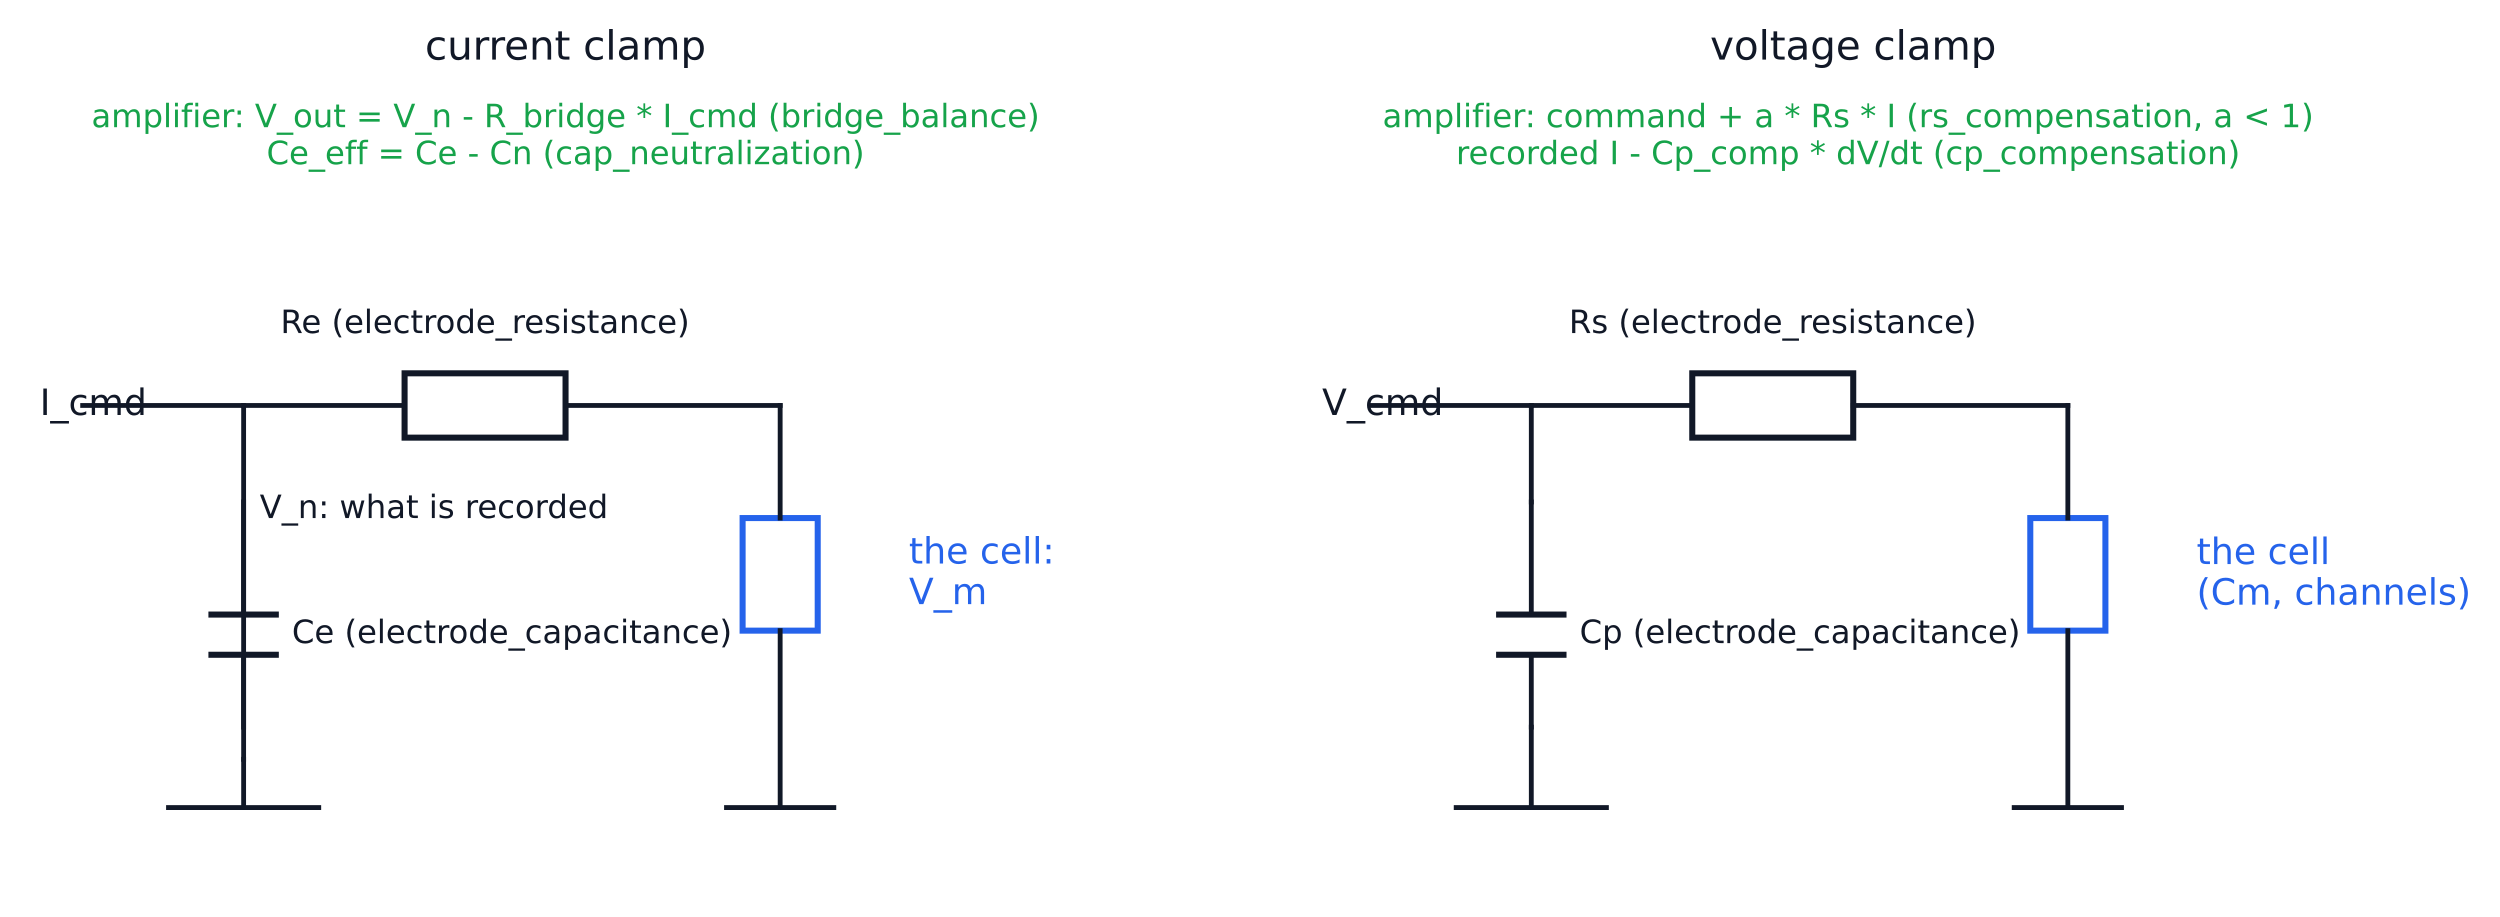
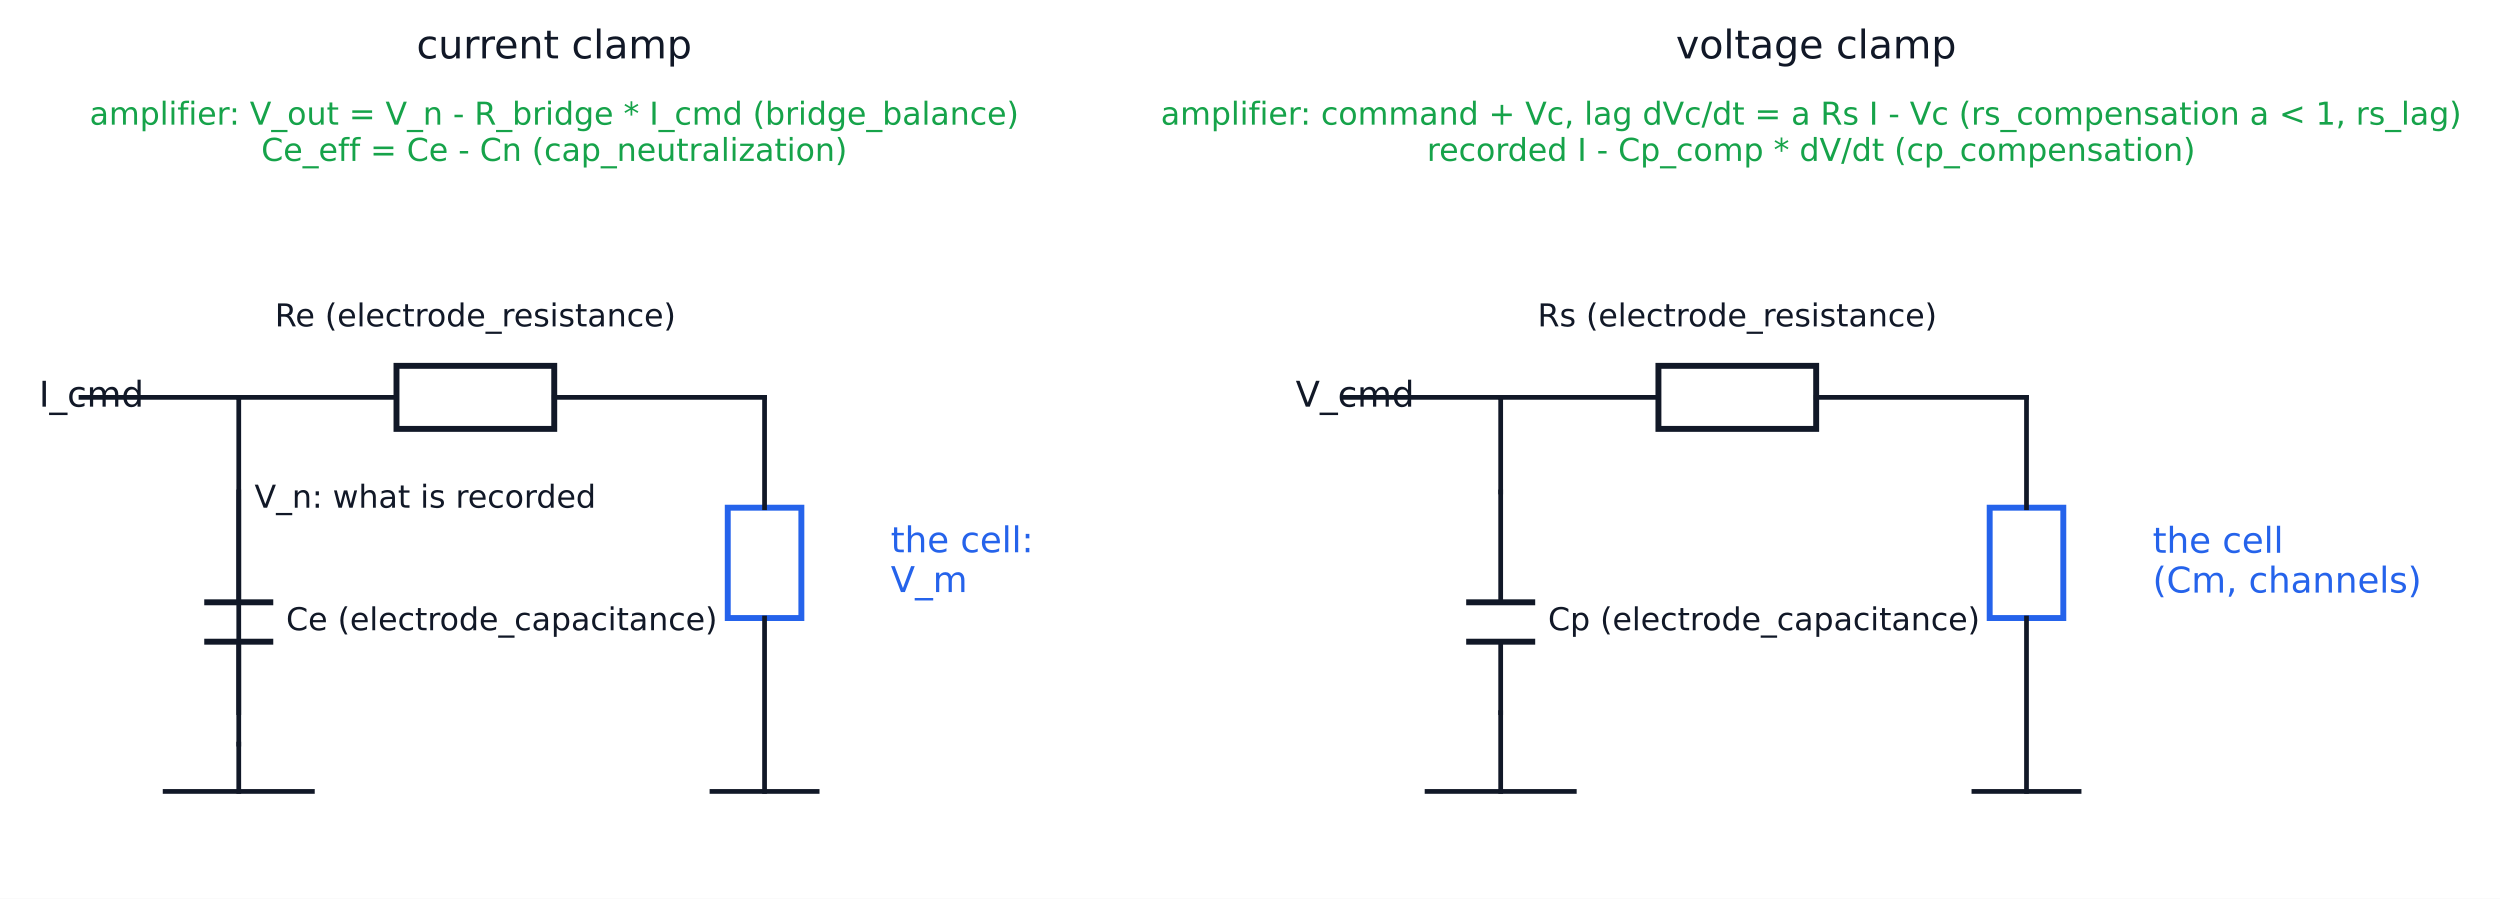
- <svg xmlns="http://www.w3.org/2000/svg" width="620.459pt" height="227.582pt" viewBox="0 0 620.459 227.582" version="1.1">
+ <svg xmlns="http://www.w3.org/2000/svg" width="633.119pt" height="227.582pt" viewBox="0 0 633.119 227.582" version="1.1">
  <defs>
    <style type="text/css">*{stroke-linejoin: round; stroke-linecap: butt}</style>
  </defs>
  <g id="figure_1">
    <g id="patch_1">
-       <path d="M 0 227.582  L 620.459 227.582  L 620.459 0  L 0 0  z " style="fill: #ffffff" />
+       <path d="M 0 227.582  L 633.119 227.582  L 633.119 0  L 0 0  z " style="fill: #ffffff" />
    </g>
    <g id="axes_1">
      <g id="patch_2">
-         <path d="M 100.411 108.615  L 140.359 108.615  L 140.359 92.649  L 100.411 92.649  L 100.411 108.615  z " clip-path="url(#p773e147dc9)" style="fill: none; stroke: #111827; stroke-width: 1.5; stroke-linejoin: miter" />
+         <path d="M 100.411 108.615  L 140.359 108.615  L 140.359 92.649  L 100.411 92.649  L 100.411 108.615  z " clip-path="url(#pcab31124c8)" style="fill: none; stroke: #111827; stroke-width: 1.5; stroke-linejoin: miter" />
      </g>
      <g id="patch_3">
-         <path d="M 184.302 156.516  L 202.944 156.516  L 202.944 128.574  L 184.302 128.574  L 184.302 156.516  z " clip-path="url(#p773e147dc9)" style="fill: none; stroke: #2563eb; stroke-width: 1.5; stroke-linejoin: miter" />
+         <path d="M 184.302 156.516  L 202.944 156.516  L 202.944 128.574  L 184.302 128.574  L 184.302 156.516  z " clip-path="url(#pcab31124c8)" style="fill: none; stroke: #2563eb; stroke-width: 1.5; stroke-linejoin: miter" />
      </g>
      <g id="line2d_1">
-         <path d="M 20.516 100.632  L 60.464 100.632  " clip-path="url(#p773e147dc9)" style="fill: none; stroke: #111827; stroke-width: 1.2; stroke-linecap: square" />
+         <path d="M 20.516 100.632  L 60.464 100.632  " clip-path="url(#pcab31124c8)" style="fill: none; stroke: #111827; stroke-width: 1.2; stroke-linecap: square" />
      </g>
      <g id="line2d_2">
-         <path d="M 60.464 100.632  L 60.464 188.449  " clip-path="url(#p773e147dc9)" style="fill: none; stroke: #111827; stroke-width: 1.2; stroke-linecap: square" />
+         <path d="M 60.464 100.632  L 60.464 188.449  " clip-path="url(#pcab31124c8)" style="fill: none; stroke: #111827; stroke-width: 1.2; stroke-linecap: square" />
      </g>
      <g id="line2d_3">
-         <path d="M 60.464 100.632  L 100.411 100.632  " clip-path="url(#p773e147dc9)" style="fill: none; stroke: #111827; stroke-width: 1.2; stroke-linecap: square" />
+         <path d="M 60.464 100.632  L 100.411 100.632  " clip-path="url(#pcab31124c8)" style="fill: none; stroke: #111827; stroke-width: 1.2; stroke-linecap: square" />
      </g>
      <g id="line2d_4">
-         <path d="M 140.359 100.632  L 193.623 100.632  " clip-path="url(#p773e147dc9)" style="fill: none; stroke: #111827; stroke-width: 1.2; stroke-linecap: square" />
+         <path d="M 140.359 100.632  L 193.623 100.632  " clip-path="url(#pcab31124c8)" style="fill: none; stroke: #111827; stroke-width: 1.2; stroke-linecap: square" />
      </g>
      <g id="line2d_5">
-         <path d="M 52.474 152.524  L 68.453 152.524  " clip-path="url(#p773e147dc9)" style="fill: none; stroke: #111827; stroke-width: 1.5; stroke-linecap: square" />
+         <path d="M 52.474 152.524  L 68.453 152.524  " clip-path="url(#pcab31124c8)" style="fill: none; stroke: #111827; stroke-width: 1.5; stroke-linecap: square" />
      </g>
      <g id="line2d_6">
-         <path d="M 52.474 162.503  L 68.453 162.503  " clip-path="url(#p773e147dc9)" style="fill: none; stroke: #111827; stroke-width: 1.5; stroke-linecap: square" />
+         <path d="M 52.474 162.503  L 68.453 162.503  " clip-path="url(#pcab31124c8)" style="fill: none; stroke: #111827; stroke-width: 1.5; stroke-linecap: square" />
      </g>
      <g id="line2d_7">
-         <path d="M 60.464 152.524  L 60.464 124.582  " clip-path="url(#p773e147dc9)" style="fill: none; stroke: #111827; stroke-width: 1.2; stroke-linecap: square" />
+         <path d="M 60.464 152.524  L 60.464 124.582  " clip-path="url(#pcab31124c8)" style="fill: none; stroke: #111827; stroke-width: 1.2; stroke-linecap: square" />
      </g>
      <g id="line2d_8">
-         <path d="M 60.464 162.503  L 60.464 180.466  " clip-path="url(#p773e147dc9)" style="fill: none; stroke: #111827; stroke-width: 1.2; stroke-linecap: square" />
+         <path d="M 60.464 162.503  L 60.464 180.466  " clip-path="url(#pcab31124c8)" style="fill: none; stroke: #111827; stroke-width: 1.2; stroke-linecap: square" />
      </g>
      <g id="line2d_9">
-         <path d="M 60.464 188.449  L 60.464 200.424  " clip-path="url(#p773e147dc9)" style="fill: none; stroke: #111827; stroke-width: 1.2; stroke-linecap: square" />
+         <path d="M 60.464 188.449  L 60.464 200.424  " clip-path="url(#pcab31124c8)" style="fill: none; stroke: #111827; stroke-width: 1.2; stroke-linecap: square" />
      </g>
      <g id="line2d_10">
-         <path d="M 41.821 200.424  L 79.106 200.424  " clip-path="url(#p773e147dc9)" style="fill: none; stroke: #111827; stroke-width: 1.2; stroke-linecap: square" />
+         <path d="M 41.821 200.424  L 79.106 200.424  " clip-path="url(#pcab31124c8)" style="fill: none; stroke: #111827; stroke-width: 1.2; stroke-linecap: square" />
      </g>
      <g id="line2d_11">
-         <path d="M 193.623 100.632  L 193.623 128.574  " clip-path="url(#p773e147dc9)" style="fill: none; stroke: #111827; stroke-width: 1.2; stroke-linecap: square" />
+         <path d="M 193.623 100.632  L 193.623 128.574  " clip-path="url(#pcab31124c8)" style="fill: none; stroke: #111827; stroke-width: 1.2; stroke-linecap: square" />
      </g>
      <g id="line2d_12">
-         <path d="M 193.623 156.516  L 193.623 200.424  " clip-path="url(#p773e147dc9)" style="fill: none; stroke: #111827; stroke-width: 1.2; stroke-linecap: square" />
+         <path d="M 193.623 156.516  L 193.623 200.424  " clip-path="url(#pcab31124c8)" style="fill: none; stroke: #111827; stroke-width: 1.2; stroke-linecap: square" />
      </g>
      <g id="line2d_13">
-         <path d="M 180.307 200.424  L 206.939 200.424  " clip-path="url(#p773e147dc9)" style="fill: none; stroke: #111827; stroke-width: 1.2; stroke-linecap: square" />
+         <path d="M 180.307 200.424  L 206.939 200.424  " clip-path="url(#pcab31124c8)" style="fill: none; stroke: #111827; stroke-width: 1.2; stroke-linecap: square" />
      </g>
      <g id="text_1">
        <text style="font-size: 9px; font-family: 'DejaVu Sans', 'Bitstream Vera Sans', 'Computer Modern Sans Serif', 'Lucida Grande', 'Verdana', 'Geneva', 'Lucid', 'Arial', 'Helvetica', 'Avant Garde', sans-serif; text-anchor: start; fill: #111827" x="9.863" y="102.99" transform="rotate(-0 9.863182 102.9903)">I_cmd</text>
      </g>
      <g id="text_2">
        <text style="font-size: 8px; font-family: 'DejaVu Sans', 'Bitstream Vera Sans', 'Computer Modern Sans Serif', 'Lucida Grande', 'Verdana', 'Geneva', 'Lucid', 'Arial', 'Helvetica', 'Avant Garde', sans-serif; text-anchor: middle; fill: #111827" x="120.385" y="82.669" transform="rotate(-0 120.3852 82.66948)">Re (electrode_resistance)</text>
      </g>
      <g id="text_3">
        <text style="font-size: 8px; font-family: 'DejaVu Sans', 'Bitstream Vera Sans', 'Computer Modern Sans Serif', 'Lucida Grande', 'Verdana', 'Geneva', 'Lucid', 'Arial', 'Helvetica', 'Avant Garde', sans-serif; text-anchor: start; fill: #111827" x="64.458" y="128.574" transform="rotate(-0 64.45841 128.5738)">V_n: what is recorded</text>
      </g>
      <g id="text_4">
        <text style="font-size: 8px; font-family: 'DejaVu Sans', 'Bitstream Vera Sans', 'Computer Modern Sans Serif', 'Lucida Grande', 'Verdana', 'Geneva', 'Lucid', 'Arial', 'Helvetica', 'Avant Garde', sans-serif; text-anchor: start; fill: #111827" x="72.448" y="159.61" transform="rotate(-0 72.44795 159.6097)">Ce (electrode_capacitance)</text>
      </g>
      <g id="text_5">
        <text style="font-size: 9px; font-family: 'DejaVu Sans', 'Bitstream Vera Sans', 'Computer Modern Sans Serif', 'Lucida Grande', 'Verdana', 'Geneva', 'Lucid', 'Arial', 'Helvetica', 'Avant Garde', sans-serif; fill: #2563eb" transform="translate(225.5809 139.8639)">the cell:</text>
        <text style="font-size: 9px; font-family: 'DejaVu Sans', 'Bitstream Vera Sans', 'Computer Modern Sans Serif', 'Lucida Grande', 'Verdana', 'Geneva', 'Lucid', 'Arial', 'Helvetica', 'Avant Garde', sans-serif; fill: #2563eb" transform="translate(225.5809 149.942)">V_m</text>
      </g>
      <g id="text_6">
        <text style="font-size: 8px; font-family: 'DejaVu Sans', 'Bitstream Vera Sans', 'Computer Modern Sans Serif', 'Lucida Grande', 'Verdana', 'Geneva', 'Lucid', 'Arial', 'Helvetica', 'Avant Garde', sans-serif; fill: #16a34a" transform="translate(22.68972 31.57609)">amplifier: V_out = V_n - R_bridge * I_cmd (bridge_balance)</text>
        <text style="font-size: 8px; font-family: 'DejaVu Sans', 'Bitstream Vera Sans', 'Computer Modern Sans Serif', 'Lucida Grande', 'Verdana', 'Geneva', 'Lucid', 'Arial', 'Helvetica', 'Avant Garde', sans-serif; fill: #16a34a" transform="translate(66.15222 40.75684)">Ce_eff = Ce - Cn (cap_neutralization)</text>
      </g>
      <g id="text_7">
        <text style="font-size: 10px; font-family: 'DejaVu Sans', 'Bitstream Vera Sans', 'Computer Modern Sans Serif', 'Lucida Grande', 'Verdana', 'Geneva', 'Lucid', 'Arial', 'Helvetica', 'Avant Garde', sans-serif; text-anchor: middle; fill: #111827" x="140.359" y="14.798" transform="rotate(-0 140.3591 14.79844)">current clamp</text>
      </g>
    </g>
    <g id="axes_2">
      <g id="patch_4">
-         <path d="M 419.993 108.615  L 459.941 108.615  L 459.941 92.649  L 419.993 92.649  L 419.993 108.615  z " clip-path="url(#p9b56150bb1)" style="fill: none; stroke: #111827; stroke-width: 1.5; stroke-linejoin: miter" />
+         <path d="M 419.993 108.615  L 459.941 108.615  L 459.941 92.649  L 419.993 92.649  L 419.993 108.615  z " clip-path="url(#pf898a991a2)" style="fill: none; stroke: #111827; stroke-width: 1.5; stroke-linejoin: miter" />
      </g>
      <g id="patch_5">
-         <path d="M 503.883 156.516  L 522.526 156.516  L 522.526 128.574  L 503.883 128.574  L 503.883 156.516  z " clip-path="url(#p9b56150bb1)" style="fill: none; stroke: #2563eb; stroke-width: 1.5; stroke-linejoin: miter" />
+         <path d="M 503.883 156.516  L 522.526 156.516  L 522.526 128.574  L 503.883 128.574  L 503.883 156.516  z " clip-path="url(#pf898a991a2)" style="fill: none; stroke: #2563eb; stroke-width: 1.5; stroke-linejoin: miter" />
      </g>
      <g id="line2d_14">
-         <path d="M 340.098 100.632  L 380.045 100.632  " clip-path="url(#p9b56150bb1)" style="fill: none; stroke: #111827; stroke-width: 1.2; stroke-linecap: square" />
+         <path d="M 340.098 100.632  L 380.045 100.632  " clip-path="url(#pf898a991a2)" style="fill: none; stroke: #111827; stroke-width: 1.2; stroke-linecap: square" />
      </g>
      <g id="line2d_15">
-         <path d="M 380.045 100.632  L 419.993 100.632  " clip-path="url(#p9b56150bb1)" style="fill: none; stroke: #111827; stroke-width: 1.2; stroke-linecap: square" />
+         <path d="M 380.045 100.632  L 419.993 100.632  " clip-path="url(#pf898a991a2)" style="fill: none; stroke: #111827; stroke-width: 1.2; stroke-linecap: square" />
      </g>
      <g id="line2d_16">
-         <path d="M 372.056 152.524  L 388.035 152.524  " clip-path="url(#p9b56150bb1)" style="fill: none; stroke: #111827; stroke-width: 1.5; stroke-linecap: square" />
+         <path d="M 372.056 152.524  L 388.035 152.524  " clip-path="url(#pf898a991a2)" style="fill: none; stroke: #111827; stroke-width: 1.5; stroke-linecap: square" />
      </g>
      <g id="line2d_17">
-         <path d="M 372.056 162.503  L 388.035 162.503  " clip-path="url(#p9b56150bb1)" style="fill: none; stroke: #111827; stroke-width: 1.5; stroke-linecap: square" />
+         <path d="M 372.056 162.503  L 388.035 162.503  " clip-path="url(#pf898a991a2)" style="fill: none; stroke: #111827; stroke-width: 1.5; stroke-linecap: square" />
      </g>
      <g id="line2d_18">
-         <path d="M 380.045 152.524  L 380.045 124.582  " clip-path="url(#p9b56150bb1)" style="fill: none; stroke: #111827; stroke-width: 1.2; stroke-linecap: square" />
+         <path d="M 380.045 152.524  L 380.045 124.582  " clip-path="url(#pf898a991a2)" style="fill: none; stroke: #111827; stroke-width: 1.2; stroke-linecap: square" />
      </g>
      <g id="line2d_19">
-         <path d="M 380.045 162.503  L 380.045 180.466  " clip-path="url(#p9b56150bb1)" style="fill: none; stroke: #111827; stroke-width: 1.2; stroke-linecap: square" />
+         <path d="M 380.045 162.503  L 380.045 180.466  " clip-path="url(#pf898a991a2)" style="fill: none; stroke: #111827; stroke-width: 1.2; stroke-linecap: square" />
      </g>
      <g id="line2d_20">
-         <path d="M 380.045 100.632  L 380.045 124.582  " clip-path="url(#p9b56150bb1)" style="fill: none; stroke: #111827; stroke-width: 1.2; stroke-linecap: square" />
+         <path d="M 380.045 100.632  L 380.045 124.582  " clip-path="url(#pf898a991a2)" style="fill: none; stroke: #111827; stroke-width: 1.2; stroke-linecap: square" />
      </g>
      <g id="line2d_21">
-         <path d="M 380.045 180.466  L 380.045 200.424  " clip-path="url(#p9b56150bb1)" style="fill: none; stroke: #111827; stroke-width: 1.2; stroke-linecap: square" />
+         <path d="M 380.045 180.466  L 380.045 200.424  " clip-path="url(#pf898a991a2)" style="fill: none; stroke: #111827; stroke-width: 1.2; stroke-linecap: square" />
      </g>
      <g id="line2d_22">
-         <path d="M 361.403 200.424  L 398.688 200.424  " clip-path="url(#p9b56150bb1)" style="fill: none; stroke: #111827; stroke-width: 1.2; stroke-linecap: square" />
+         <path d="M 361.403 200.424  L 398.688 200.424  " clip-path="url(#pf898a991a2)" style="fill: none; stroke: #111827; stroke-width: 1.2; stroke-linecap: square" />
      </g>
      <g id="line2d_23">
-         <path d="M 459.941 100.632  L 513.205 100.632  " clip-path="url(#p9b56150bb1)" style="fill: none; stroke: #111827; stroke-width: 1.2; stroke-linecap: square" />
+         <path d="M 459.941 100.632  L 513.205 100.632  " clip-path="url(#pf898a991a2)" style="fill: none; stroke: #111827; stroke-width: 1.2; stroke-linecap: square" />
      </g>
      <g id="line2d_24">
-         <path d="M 513.205 100.632  L 513.205 128.574  " clip-path="url(#p9b56150bb1)" style="fill: none; stroke: #111827; stroke-width: 1.2; stroke-linecap: square" />
+         <path d="M 513.205 100.632  L 513.205 128.574  " clip-path="url(#pf898a991a2)" style="fill: none; stroke: #111827; stroke-width: 1.2; stroke-linecap: square" />
      </g>
      <g id="line2d_25">
-         <path d="M 513.205 156.516  L 513.205 200.424  " clip-path="url(#p9b56150bb1)" style="fill: none; stroke: #111827; stroke-width: 1.2; stroke-linecap: square" />
+         <path d="M 513.205 156.516  L 513.205 200.424  " clip-path="url(#pf898a991a2)" style="fill: none; stroke: #111827; stroke-width: 1.2; stroke-linecap: square" />
      </g>
      <g id="line2d_26">
-         <path d="M 499.889 200.424  L 526.52 200.424  " clip-path="url(#p9b56150bb1)" style="fill: none; stroke: #111827; stroke-width: 1.2; stroke-linecap: square" />
+         <path d="M 499.889 200.424  L 526.52 200.424  " clip-path="url(#pf898a991a2)" style="fill: none; stroke: #111827; stroke-width: 1.2; stroke-linecap: square" />
      </g>
      <g id="text_8">
        <text style="font-size: 9px; font-family: 'DejaVu Sans', 'Bitstream Vera Sans', 'Computer Modern Sans Serif', 'Lucida Grande', 'Verdana', 'Geneva', 'Lucid', 'Arial', 'Helvetica', 'Avant Garde', sans-serif; text-anchor: start; fill: #111827" x="328.113" y="102.99" transform="rotate(-0 328.1134 102.9903)">V_cmd</text>
      </g>
      <g id="text_9">
        <text style="font-size: 8px; font-family: 'DejaVu Sans', 'Bitstream Vera Sans', 'Computer Modern Sans Serif', 'Lucida Grande', 'Verdana', 'Geneva', 'Lucid', 'Arial', 'Helvetica', 'Avant Garde', sans-serif; text-anchor: start; fill: #111827" x="392.03" y="159.61" transform="rotate(-0 392.0298 159.6097)">Cp (electrode_capacitance)</text>
      </g>
      <g id="text_10">
        <text style="font-size: 8px; font-family: 'DejaVu Sans', 'Bitstream Vera Sans', 'Computer Modern Sans Serif', 'Lucida Grande', 'Verdana', 'Geneva', 'Lucid', 'Arial', 'Helvetica', 'Avant Garde', sans-serif; text-anchor: middle; fill: #111827" x="439.967" y="82.669" transform="rotate(-0 439.967 82.66948)">Rs (electrode_resistance)</text>
      </g>
      <g id="text_11">
        <text style="font-size: 9px; font-family: 'DejaVu Sans', 'Bitstream Vera Sans', 'Computer Modern Sans Serif', 'Lucida Grande', 'Verdana', 'Geneva', 'Lucid', 'Arial', 'Helvetica', 'Avant Garde', sans-serif; fill: #2563eb" transform="translate(545.1627 139.9891)">the cell</text>
        <text style="font-size: 9px; font-family: 'DejaVu Sans', 'Bitstream Vera Sans', 'Computer Modern Sans Serif', 'Lucida Grande', 'Verdana', 'Geneva', 'Lucid', 'Arial', 'Helvetica', 'Avant Garde', sans-serif; fill: #2563eb" transform="translate(545.1627 150.0671)">(Cm, channels)</text>
      </g>
      <g id="text_12">
-         <text style="font-size: 8px; font-family: 'DejaVu Sans', 'Bitstream Vera Sans', 'Computer Modern Sans Serif', 'Lucida Grande', 'Verdana', 'Geneva', 'Lucid', 'Arial', 'Helvetica', 'Avant Garde', sans-serif; fill: #16a34a" transform="translate(343.1184 31.57609)">amplifier: command + a * Rs * I  (rs_compensation, a &lt; 1)</text>
+         <text style="font-size: 8px; font-family: 'DejaVu Sans', 'Bitstream Vera Sans', 'Computer Modern Sans Serif', 'Lucida Grande', 'Verdana', 'Geneva', 'Lucid', 'Arial', 'Helvetica', 'Avant Garde', sans-serif; fill: #16a34a" transform="translate(293.9628 31.57609)">amplifier: command + Vc, lag dVc/dt = a Rs I - Vc  (rs_compensation a &lt; 1, rs_lag)</text>
        <text style="font-size: 8px; font-family: 'DejaVu Sans', 'Bitstream Vera Sans', 'Computer Modern Sans Serif', 'Lucida Grande', 'Verdana', 'Geneva', 'Lucid', 'Arial', 'Helvetica', 'Avant Garde', sans-serif; fill: #16a34a" transform="translate(361.3609 40.75684)">recorded I - Cp_comp * dV/dt  (cp_compensation)</text>
      </g>
      <g id="text_13">
        <text style="font-size: 10px; font-family: 'DejaVu Sans', 'Bitstream Vera Sans', 'Computer Modern Sans Serif', 'Lucida Grande', 'Verdana', 'Geneva', 'Lucid', 'Arial', 'Helvetica', 'Avant Garde', sans-serif; text-anchor: middle; fill: #111827" x="459.941" y="14.798" transform="rotate(-0 459.9409 14.79844)">voltage clamp</text>
      </g>
    </g>
  </g>
  <defs>
-     <clipPath id="p773e147dc9">
+     <clipPath id="pcab31124c8">
      <rect x="7.2" y="20.798" width="266.318" height="199.584" />
    </clipPath>
-     <clipPath id="p9b56150bb1">
+     <clipPath id="pf898a991a2">
      <rect x="326.782" y="20.798" width="266.318" height="199.584" />
    </clipPath>
  </defs>
</svg>
